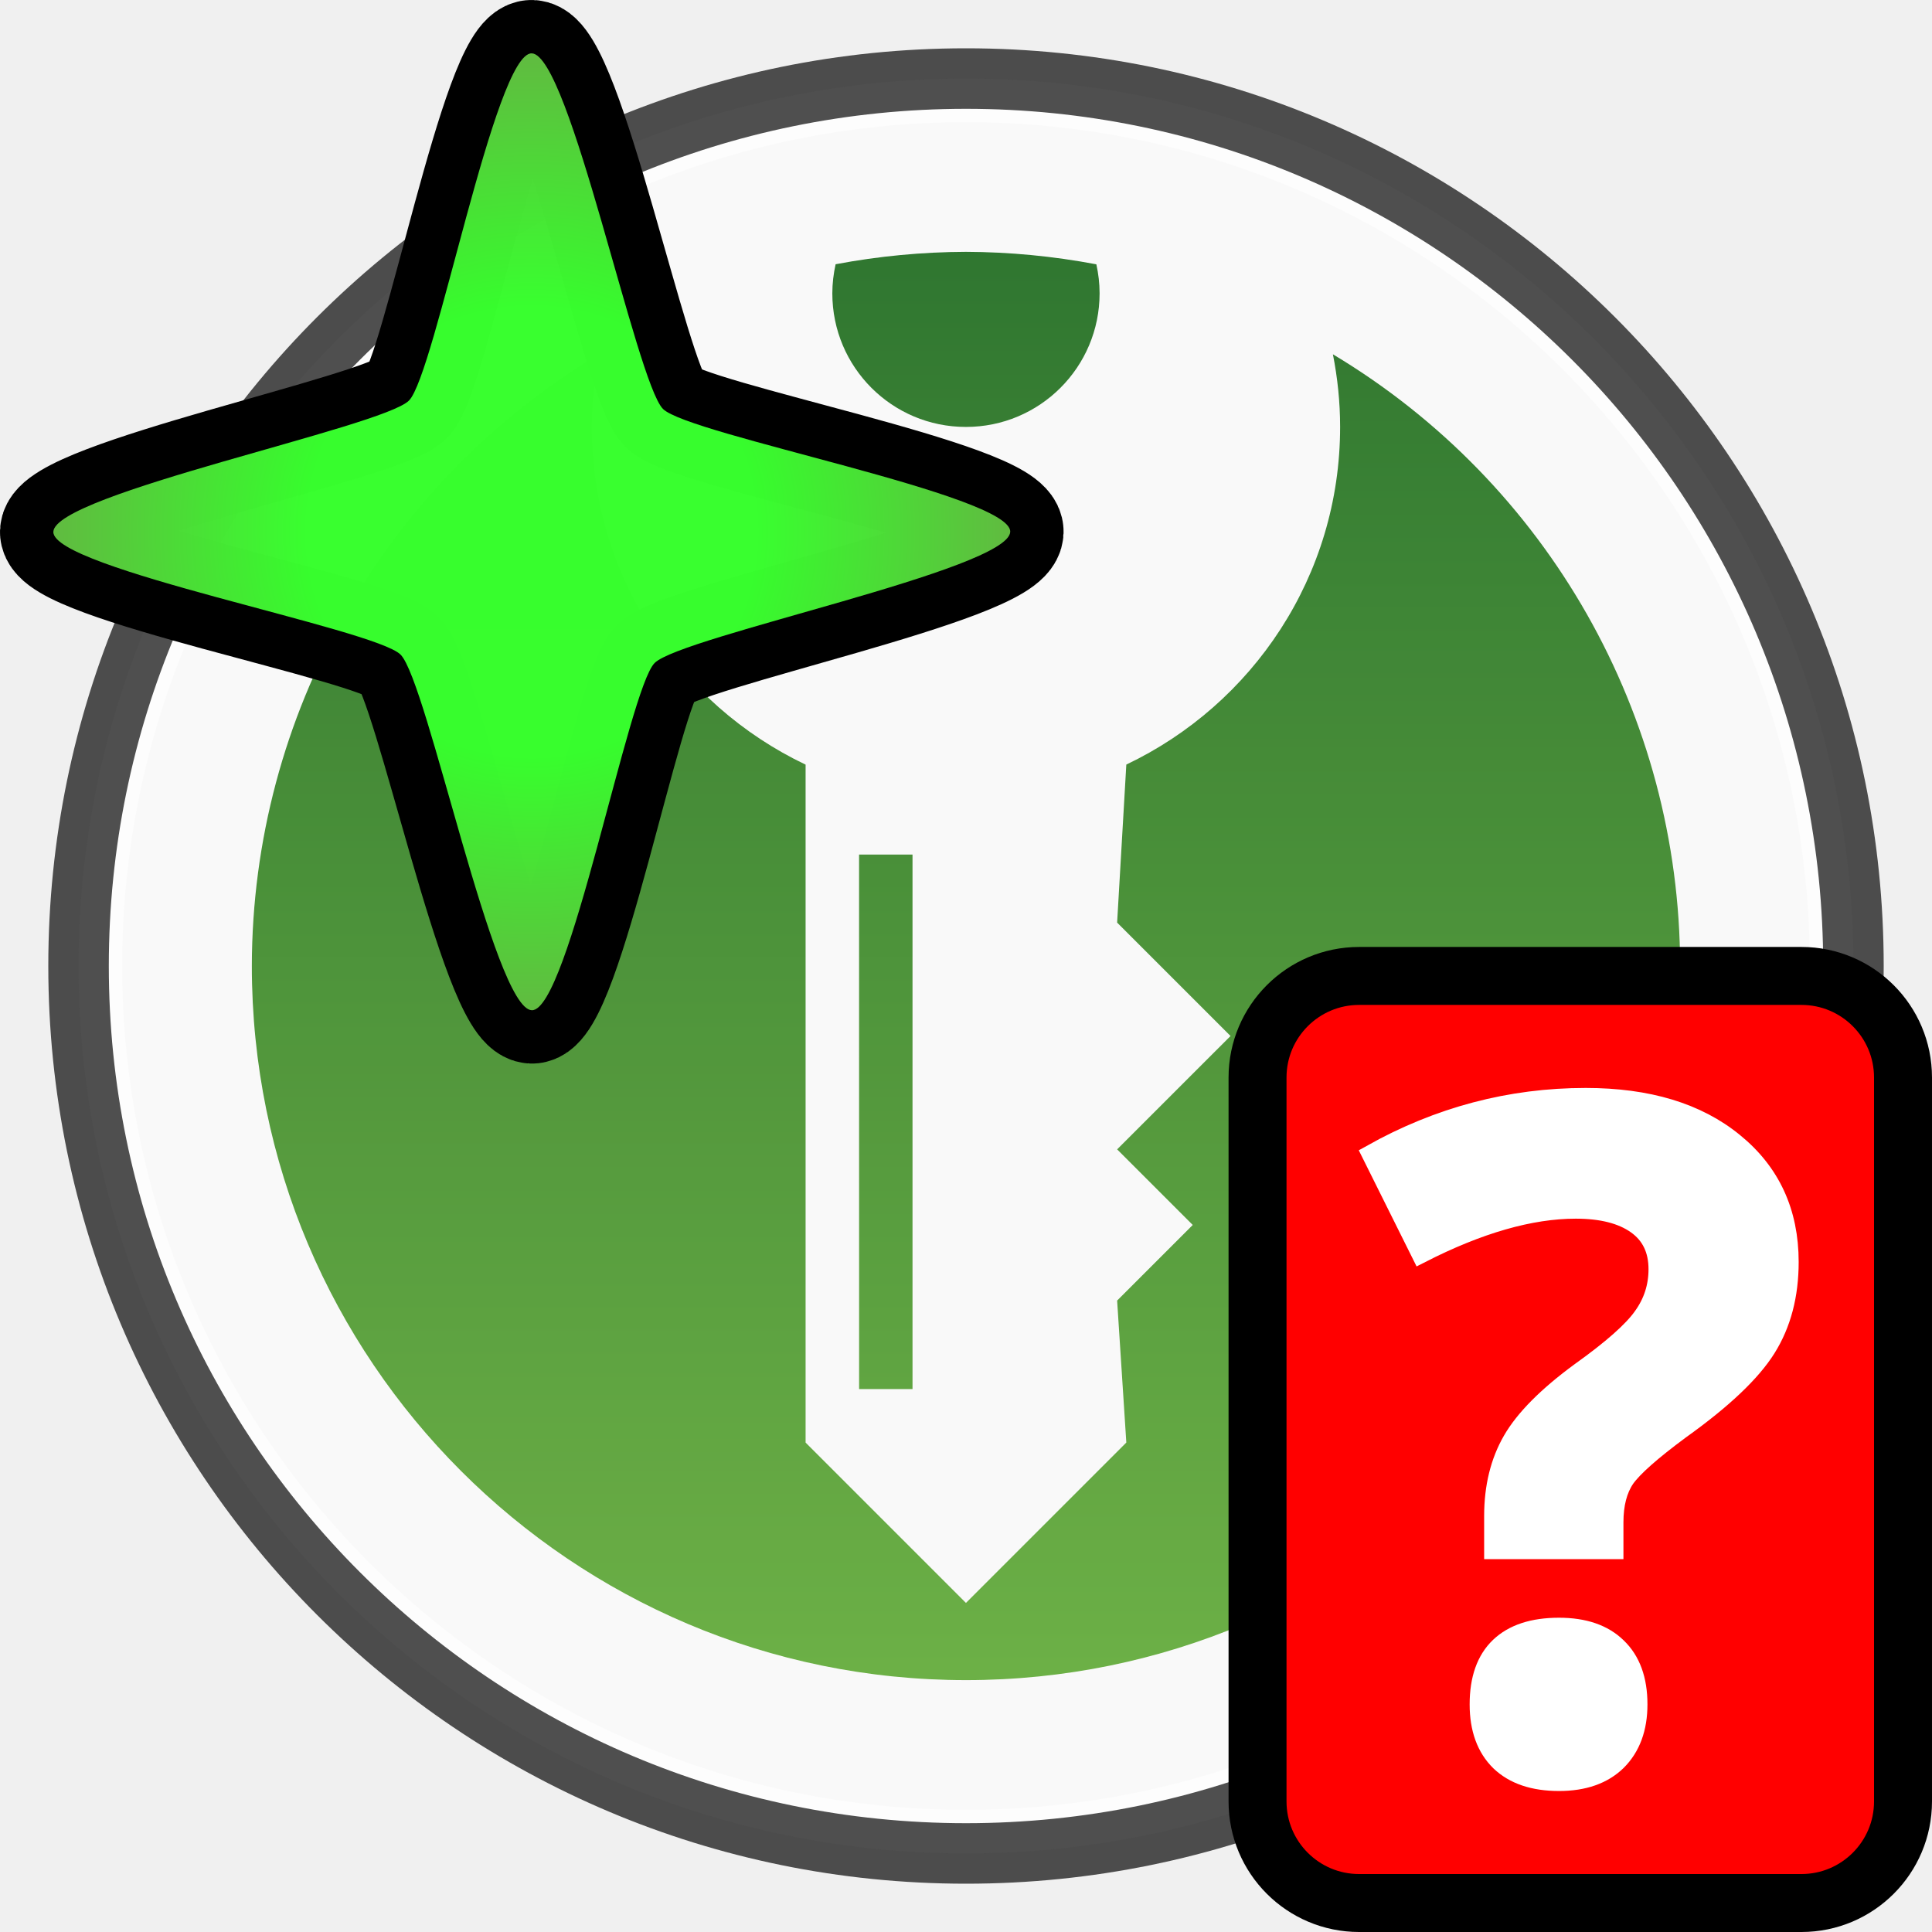
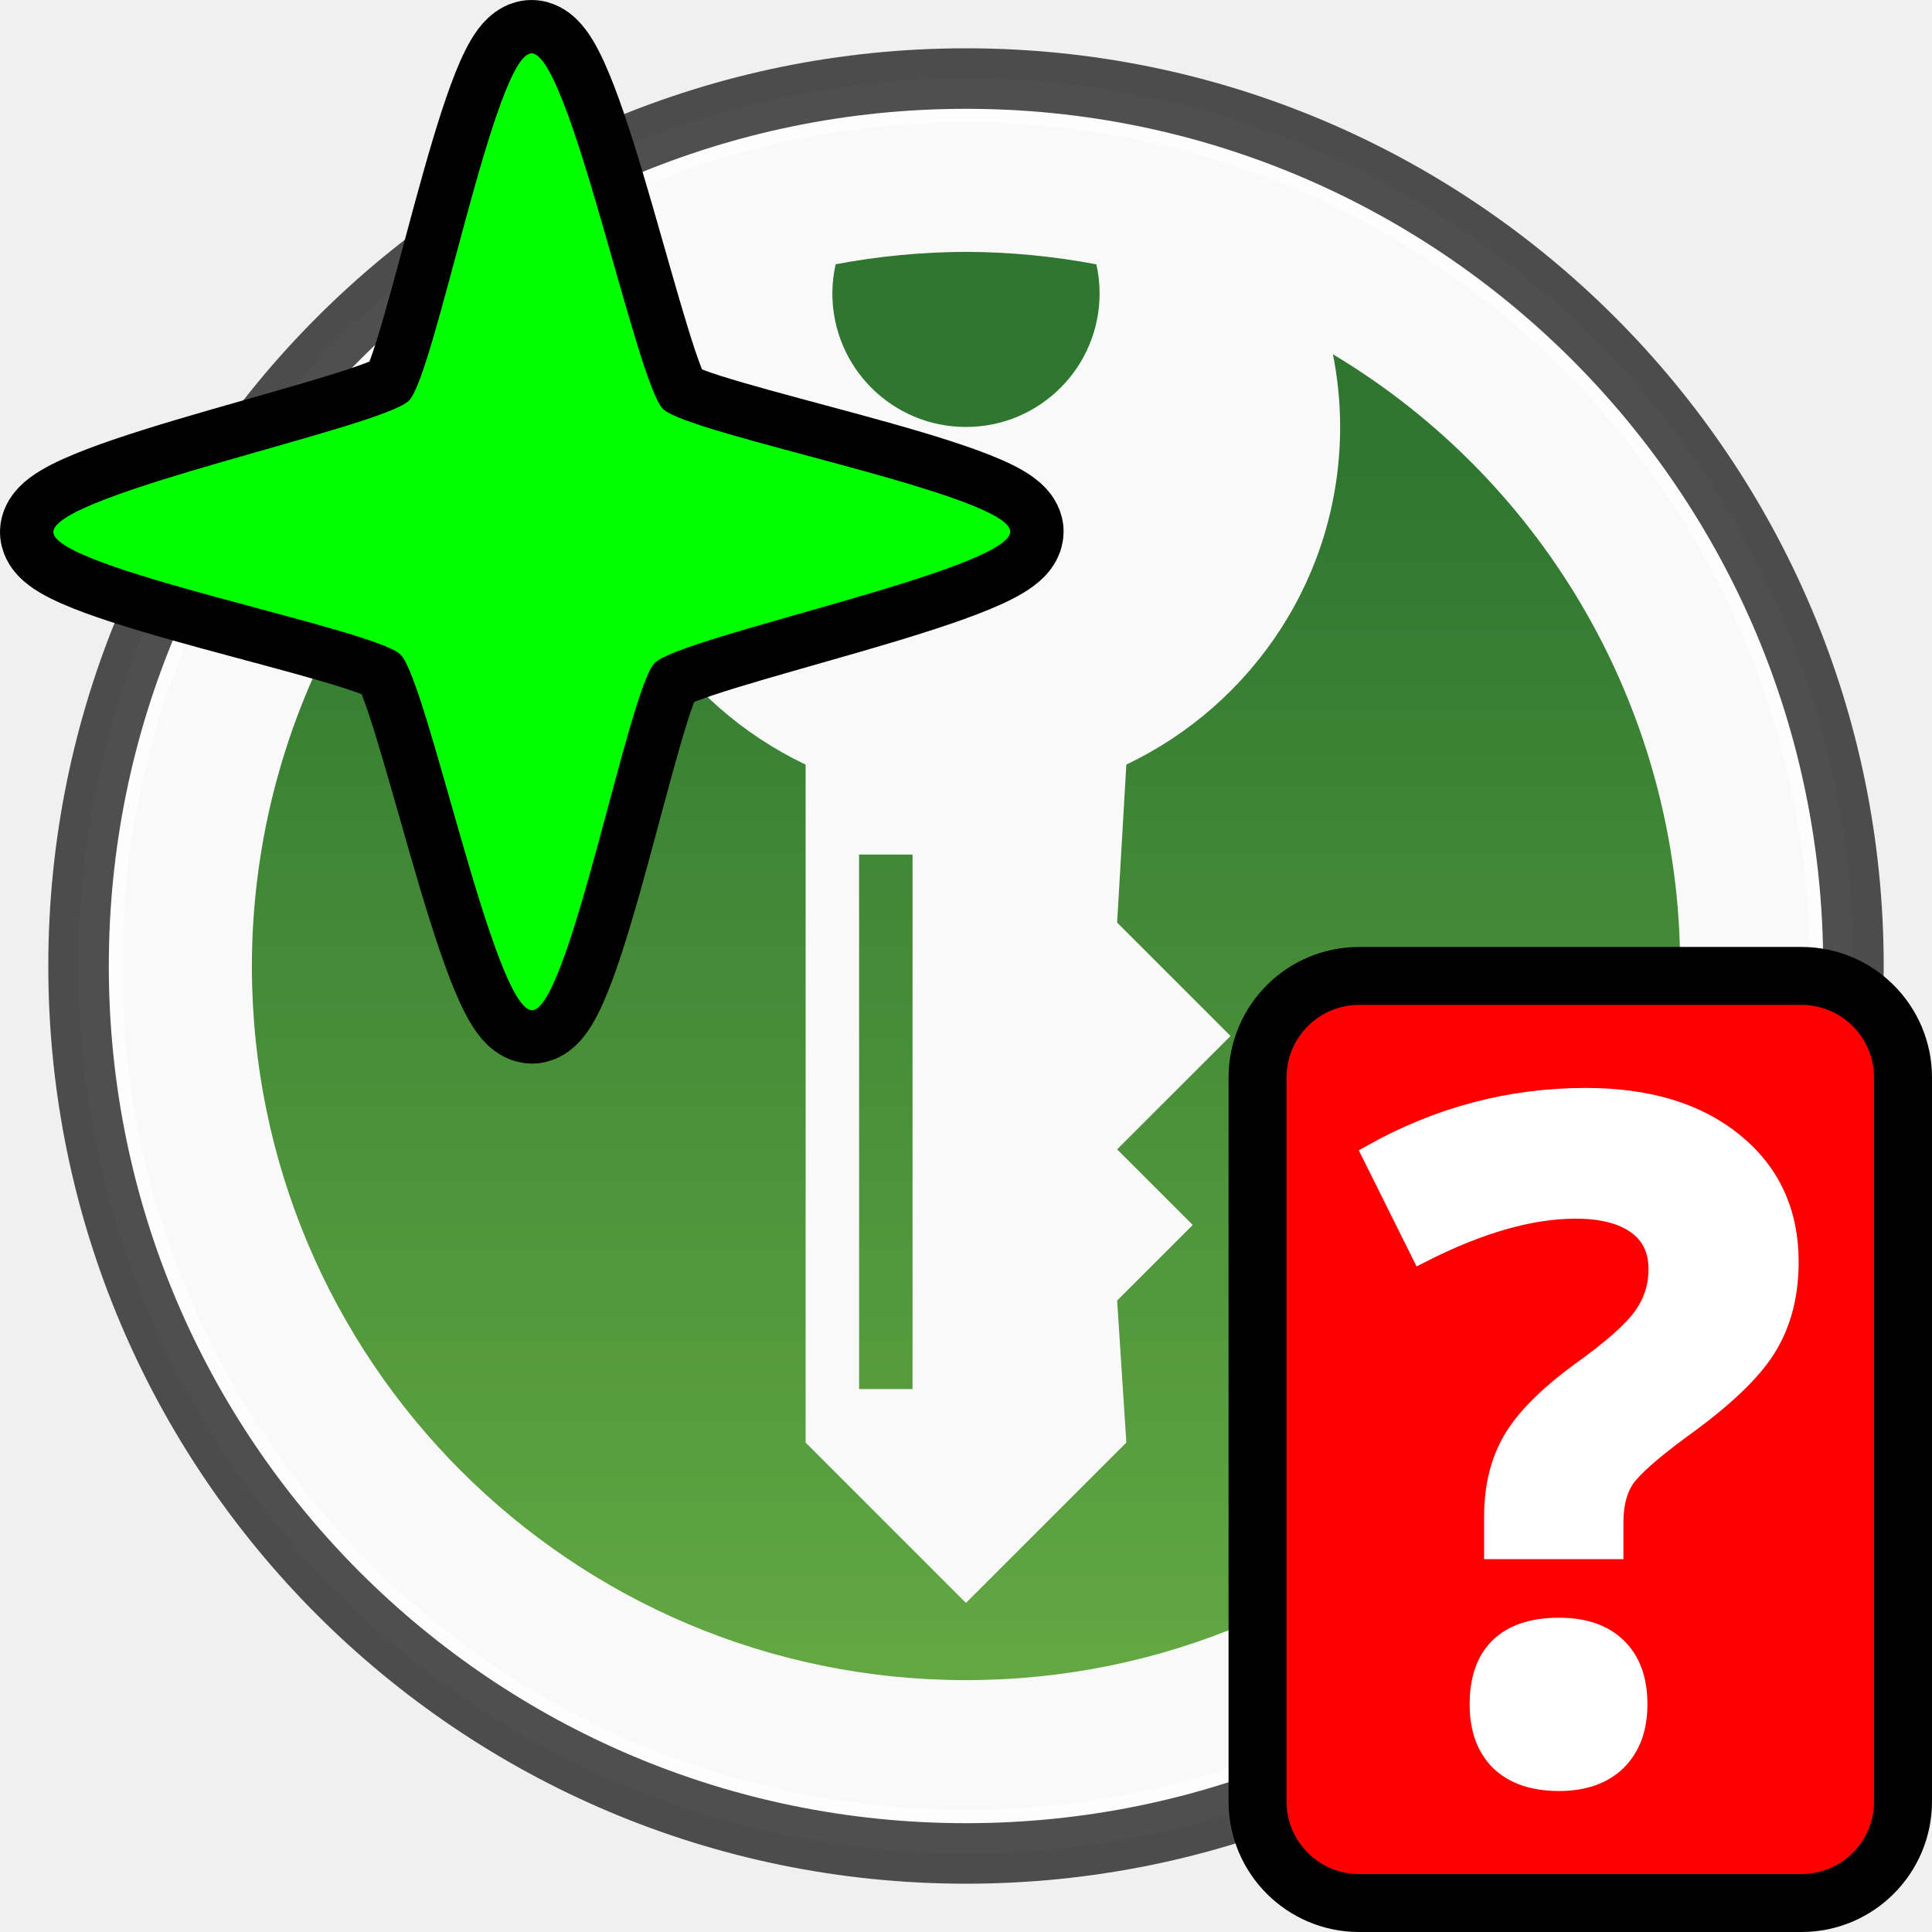
<svg xmlns="http://www.w3.org/2000/svg" version="1.1" viewBox="0 0 100 100" xml:space="preserve">
  <defs>
    <linearGradient id="SVGID_2_-3" x1="73.8" x2="73.8" y1="1532.1" y2="1574" gradientTransform="translate(3.8,-1480.3)" gradientUnits="userSpaceOnUse">
-       <stop stop-color="#d69029" offset="0" />
-       <stop stop-color="#af7125" offset="1" />
+       <stop stop-color="#e59a2c" offset="0" />
+       <stop stop-color="#ac6f25" offset="1" />
    </linearGradient>
    <linearGradient id="linearGradient5199" x1="53.239" x2="53.239" y1="12.753" y2="86.357" gradientTransform="translate(-50.413 11.364)" gradientUnits="userSpaceOnUse">
      <stop stop-color="#226e23" offset="0" />
      <stop stop-color="#63ab3a" offset="1" />
    </linearGradient>
-     <radialGradient id="radialGradient9501" cx="15.324" cy="16.191" r="29.132" gradientUnits="userSpaceOnUse">
-       <stop stop-color="#37ff2d" stop-opacity=".992" offset=".423" />
-       <stop stop-color="#6aae45" stop-opacity=".992" offset="1" />
-     </radialGradient>
  </defs>
  <linearGradient id="SVGID_1_" x1="50.269" x2="49.697" y1="-1470.9" y2="-1392.8" gradientTransform="matrix(1 0 0 -1 -50.207 -1373.2)" gradientUnits="userSpaceOnUse">
    <stop stop-color="gray" offset="0" />
    <stop stop-color="#4b4b4d" offset="1" />
  </linearGradient>
  <g display="none">
-     <g display="inline" stroke="#0c0c0c" stroke-opacity=".85">
+     <g display="none" stroke="#0c0c0c" stroke-opacity=".85">
      <circle cx="50" cy="50" r="45.9" clip-rule="evenodd" fill="none" stroke-linecap="round" stroke-linejoin="round" stroke-width="3.132" />
      <path d="m56.7 13.7c0.1 0.5 0.2 1 0.2 1.5 0 3.8-3.1 6.9-6.9 6.9s-6.9-3.1-6.9-6.9c0-0.5 0.1-1 0.2-1.5 2.2-0.4 4.5-0.6 6.7-0.6 2.3-0.1 4.5 0.2 6.7 0.6zm-26.1 8.4c0 7.7 4.5 14.4 11.1 17.5v35.1l8.3 8.3 8.3-8.3-0.5-7.3 3.9-3.9-3.9-3.9 5.9-5.9-5.9-5.9 0.5-8.2c6.5-3.1 11.1-9.8 11.1-17.5 0-1.3-0.1-2.5-0.4-3.8 11.1 6.7 17.9 18.7 18 31.7 0 20.4-16.5 37-37 37-20.4 0-37-16.5-37-37 0-13 6.8-25 18-31.7-0.2 1.3-0.4 2.5-0.4 3.8zm13.9 22.1h2.8v27.7h-2.8z" display="inline" fill="#0c0c0c" fill-opacity=".85" />
    </g>
-     <g display="none" stroke="#0c0c0c" stroke-opacity=".4">
+     <g display="inline" stroke="#0c0c0c" stroke-opacity=".4">
      <circle cx="50" cy="50" r="45.9" clip-rule="evenodd" display="inline" fill="none" stroke-linecap="round" stroke-linejoin="round" stroke-width="3.132" />
      <path d="m56.7 13.7c0.1 0.5 0.2 1 0.2 1.5 0 3.8-3.1 6.9-6.9 6.9s-6.9-3.1-6.9-6.9c0-0.5 0.1-1 0.2-1.5 2.2-0.4 4.5-0.6 6.7-0.6 2.3-0.1 4.5 0.2 6.7 0.6zm-26.1 8.4c0 7.7 4.5 14.4 11.1 17.5v35.1l8.3 8.3 8.3-8.3-0.5-7.3 3.9-3.9-3.9-3.9 5.9-5.9-5.9-5.9 0.5-8.2c6.5-3.1 11.1-9.8 11.1-17.5 0-1.3-0.1-2.5-0.4-3.8 11.1 6.7 17.9 18.7 18 31.7 0 20.4-16.5 37-37 37-20.4 0-37-16.5-37-37 0-13 6.8-25 18-31.7-0.2 1.3-0.4 2.5-0.4 3.8zm13.9 22.1h2.8v27.7h-2.8z" fill="#0c0c0c" fill-opacity=".4" />
    </g>
-     <g transform="translate(-2.0168 -1.718)" display="none">
-       <path transform="matrix(.94486 0 0 .94486 15.063 13.945)" d="m15.324 42.4c-2.075-0.068-5.719-18.012-7.188-19.48-1.427-1.427-19.088-4.712-19.021-6.729 0.068-2.075 18.012-5.719 19.48-7.188 1.427-1.427 4.712-19.088 6.729-19.021 2.075 0.068 5.719 18.012 7.188 19.48 1.427 1.427 19.088 4.712 19.021 6.729-0.068 2.075-18.012 5.719-19.48 7.188-1.427 1.427-4.712 19.088-6.729 19.021z" fill="#00e900" stroke="#000" stroke-linecap="round" stroke-linejoin="round" stroke-opacity=".85" stroke-width="5.845" style="paint-order:markers stroke fill" />
+     <g display="inline" stroke="#f9f9fa" stroke-opacity=".85">
+       <circle cx="50" cy="50" r="45.9" clip-rule="evenodd" display="inline" fill="none" stroke-linecap="round" stroke-linejoin="round" stroke-width="3.132" />
+       <path d="m56.7 13.7c0.1 0.5 0.2 1 0.2 1.5 0 3.8-3.1 6.9-6.9 6.9s-6.9-3.1-6.9-6.9c0-0.5 0.1-1 0.2-1.5 2.2-0.4 4.5-0.6 6.7-0.6 2.3-0.1 4.5 0.2 6.7 0.6zm-26.1 8.4c0 7.7 4.5 14.4 11.1 17.5v35.1l8.3 8.3 8.3-8.3-0.5-7.3 3.9-3.9-3.9-3.9 5.9-5.9-5.9-5.9 0.5-8.2c6.5-3.1 11.1-9.8 11.1-17.5 0-1.3-0.1-2.5-0.4-3.8 11.1 6.7 17.9 18.7 18 31.7 0 20.4-16.5 37-37 37-20.4 0-37-16.5-37-37 0-13 6.8-25 18-31.7-0.2 1.3-0.4 2.5-0.4 3.8zm13.9 22.1h2.8v27.7h-2.8z" display="inline" fill="#f9f9fa" fill-opacity=".85" />
    </g>
-     <g transform="translate(2.9829 .81217)" display="inline" stroke-linecap="round">
-       <rect x="62.107" y="49.702" width="33.41" height="47.986" ry="5.259" display="inline" fill="#f00" stroke="#000" stroke-linejoin="round" stroke-opacity=".85" stroke-width="3" />
-       <text x="67.867" y="90.757" fill="#ffffff" font-family="'Open Sans'" font-size="48px" font-weight="bold" style="font-variant-caps:normal;font-variant-east-asian:normal;font-variant-ligatures:normal;font-variant-numeric:normal" xml:space="preserve">
-         <tspan x="67.867" y="90.757" fill="#ffffff" font-family="'Open Sans'" font-size="48px" font-weight="bold" style="font-variant-caps:normal;font-variant-east-asian:normal;font-variant-ligatures:normal;font-variant-numeric:normal">?</tspan>
-       </text>
-     </g>
-     <g transform="translate(5.4993 4.4312)" display="none">
-       <rect x="62.782" y="46.083" width="30.219" height="47.986" ry="5.259" display="inline" fill="#f00" stroke="#000" stroke-opacity=".85" stroke-width="3" />
-       <text x="71.048" y="86.892" display="inline" fill="#ffffff" font-family="'Open Sans'" font-size="48px" font-weight="bold" style="font-variant-caps:normal;font-variant-east-asian:normal;font-variant-ligatures:normal;font-variant-numeric:normal" xml:space="preserve">
-         <tspan x="71.048" y="86.892" fill="#ffffff" font-family="'Open Sans'" font-size="48px" font-weight="bold" style="font-variant-caps:normal;font-variant-east-asian:normal;font-variant-ligatures:normal;font-variant-numeric:normal">!</tspan>
-       </text>
-     </g>
-     <g transform="matrix(1.1046 0 0 1.1046 -7.5383 -9.5325)" display="inline" stroke-linecap="round">
-       <rect x="58.942" y="60.377" width="37.058" height="37.428" ry="4.102" display="inline" fill="#f00" stroke="#000" stroke-linejoin="round" stroke-opacity=".85" stroke-width="2.716" />
-       <path d="m68.072 69.678 18.797 18.825m0-18.825-18.797 18.825" display="inline" fill="none" stroke="#fff" stroke-width="5.495" />
-     </g>
-     <g transform="translate(1.7352 1.5502)" display="inline">
-       <path d="m63.286 97.016c-3.536 0-6.403-2.867-6.403-6.403v-19.592c0-3.154 2.389-5.83 5.447-6.308v-3.918c0-8.028 6.499-14.527 14.527-14.527 8.028 0 14.527 6.499 14.527 14.527v3.918c3.058 0.478 5.447 3.154 5.447 6.308v19.592c0 3.536-2.867 6.403-6.403 6.403zm19.21-32.303v-4.779c0-3.058-2.485-5.639-5.639-5.639-3.154 0-5.543 2.485-5.543 5.639v4.779z" display="inline" fill="#f2c100" stroke="#000" stroke-opacity=".85" stroke-width="2.867" />
-     </g>
-     <g display="none" stroke="#f9f9fa">
-       <circle cx="50" cy="50" r="45.9" clip-rule="evenodd" display="inline" fill="none" stroke-linecap="round" stroke-linejoin="round" stroke-width="3.132" />
-       <path d="m56.7 13.7c0.1 0.5 0.2 1 0.2 1.5 0 3.8-3.1 6.9-6.9 6.9s-6.9-3.1-6.9-6.9c0-0.5 0.1-1 0.2-1.5 2.2-0.4 4.5-0.6 6.7-0.6 2.3-0.1 4.5 0.2 6.7 0.6zm-26.1 8.4c0 7.7 4.5 14.4 11.1 17.5v35.1l8.3 8.3 8.3-8.3-0.5-7.3 3.9-3.9-3.9-3.9 5.9-5.9-5.9-5.9 0.5-8.2c6.5-3.1 11.1-9.8 11.1-17.5 0-1.3-0.1-2.5-0.4-3.8 11.1 6.7 17.9 18.7 18 31.7 0 20.4-16.5 37-37 37-20.4 0-37-16.5-37-37 0-13 6.8-25 18-31.7-0.2 1.3-0.4 2.5-0.4 3.8zm13.9 22.1h2.8v27.7h-2.8z" display="inline" fill="#f9f9fa" />
-       <circle cx="50" cy="50" r="45.9" clip-rule="evenodd" fill="none" stroke-linecap="round" stroke-linejoin="round" stroke-opacity=".4" stroke-width="3.132" />
-       <path d="m56.7 13.7c0.1 0.5 0.2 1 0.2 1.5 0 3.8-3.1 6.9-6.9 6.9s-6.9-3.1-6.9-6.9c0-0.5 0.1-1 0.2-1.5 2.2-0.4 4.5-0.6 6.7-0.6 2.3-0.1 4.5 0.2 6.7 0.6zm-26.1 8.4c0 7.7 4.5 14.4 11.1 17.5v35.1l8.3 8.3 8.3-8.3-0.5-7.3 3.9-3.9-3.9-3.9 5.9-5.9-5.9-5.9 0.5-8.2c6.5-3.1 11.1-9.8 11.1-17.5 0-1.3-0.1-2.5-0.4-3.8 11.1 6.7 17.9 18.7 18 31.7 0 20.4-16.5 37-37 37-20.4 0-37-16.5-37-37 0-13 6.8-25 18-31.7-0.2 1.3-0.4 2.5-0.4 3.8zm13.9 22.1h2.8v27.7h-2.8z" display="inline" fill="#f9f9fa" fill-opacity=".4" stroke-opacity=".4" />
+     <g display="none" stroke="#f9f9fa" stroke-opacity=".4">
+       <circle cx="50" cy="50" r="45.9" clip-rule="evenodd" fill="none" stroke-linecap="round" stroke-linejoin="round" stroke-width="3.132" />
+       <path d="m56.7 13.7c0.1 0.5 0.2 1 0.2 1.5 0 3.8-3.1 6.9-6.9 6.9s-6.9-3.1-6.9-6.9c0-0.5 0.1-1 0.2-1.5 2.2-0.4 4.5-0.6 6.7-0.6 2.3-0.1 4.5 0.2 6.7 0.6zm-26.1 8.4c0 7.7 4.5 14.4 11.1 17.5v35.1l8.3 8.3 8.3-8.3-0.5-7.3 3.9-3.9-3.9-3.9 5.9-5.9-5.9-5.9 0.5-8.2c6.5-3.1 11.1-9.8 11.1-17.5 0-1.3-0.1-2.5-0.4-3.8 11.1 6.7 17.9 18.7 18 31.7 0 20.4-16.5 37-37 37-20.4 0-37-16.5-37-37 0-13 6.8-25 18-31.7-0.2 1.3-0.4 2.5-0.4 3.8zm13.9 22.1h2.8v27.7h-2.8z" display="inline" fill="#f9f9fa" fill-opacity=".4" />
    </g>
  </g>
  <g>
-     <g transform="translate(50.207 -10.95)" display="none">
-       <circle cx="-.207" cy="60.95" r="45.9" clip-rule="evenodd" fill="#fff" fill-rule="evenodd" stroke="#515151" stroke-linecap="round" stroke-linejoin="round" stroke-width="3.132" />
-       <path d="m6.493 24.65c0.1 0.5 0.2 1 0.2 1.5 0 3.8-3.1 6.9-6.9 6.9s-6.9-3.1-6.9-6.9c0-0.5 0.1-1 0.2-1.5 2.2-0.4 4.5-0.6 6.7-0.6 2.3-0.1 4.5 0.2 6.7 0.6zm-26.1 8.4c0 7.7 4.5 14.4 11.1 17.5v35.1l8.3 8.3 8.3-8.3-0.5-7.3 3.9-3.9-3.9-3.9 5.9-5.9-5.9-5.9 0.5-8.2c6.5-3.1 11.1-9.8 11.1-17.5 0-1.3-0.1-2.5-0.4-3.8 11.1 6.7 17.9 18.7 18 31.7 0 20.4-16.5 37-37 37-20.4 0-37-16.5-37-37 0-13 6.8-25 18-31.7-0.2 1.3-0.4 2.5-0.4 3.8zm13.9 22.1h2.8v27.7h-2.8z" display="inline" fill="url(#SVGID_1_)" />
-     </g>
-     <g transform="translate(50.413 -11.364)">
-       <circle cx="-.413" cy="61.364" r="45.934" fill="#fff" fill-rule="evenodd" opacity=".871" stroke="#000" stroke-linecap="round" stroke-linejoin="round" stroke-opacity=".784" stroke-width="3.132" />
-       <circle cx="-.413" cy="61.364" r="42.321" fill="none" />
-       <path d="m-0.413 17.688a43.676 43.676 0 0 0-43.676 43.676 43.676 43.676 0 0 0 43.676 43.676 43.676 43.676 0 0 0 43.676-43.676 43.676 43.676 0 0 0-43.676-43.676zm0 6.711c2.264 0.008 4.523 0.225 6.748 0.646 0.107 0.484 0.168 0.984 0.168 1.5 0 3.823-3.097 6.918-6.918 6.916-3.821 0.002-6.916-3.091-6.916-6.914 0-0.518 0.062-1.02 0.17-1.506 2.225-0.42 4.484-0.636 6.748-0.643zm-18.994 5.299c-0.241 1.219-0.371 2.474-0.371 3.764 0 7.72 4.528 14.368 11.064 17.48v35.09l8.299 8.299 8.301-8.301-0.477-7.35 3.914-3.912-3.914-3.912 5.871-5.867-5.871-5.871 0.477-8.178c6.538-3.111 11.066-9.759 11.066-17.479 0-1.287-0.133-2.541-0.373-3.758 11.132 6.668 17.954 18.684 17.973 31.66-5.4e-4 20.415-16.55 36.964-36.965 36.965-20.415-5.52e-4 -36.964-16.55-36.965-36.965 0.016-12.978 6.837-24.997 17.971-31.666zm13.459 25.898h2.768v27.666h-2.766l-2e-3 -27.664v-2e-3z" fill="#f9f9f9" fill-rule="evenodd" />
-       <path d="m6.334 25.045c0.107 0.484 0.168 0.985 0.168 1.501 0 3.823-3.097 6.918-6.918 6.916-3.821 0.002-6.916-3.091-6.916-6.914 0-0.518 0.063-1.021 0.17-1.507 2.225-0.42 4.484-0.635 6.748-0.642 2.264 0.008 4.523 0.225 6.748 0.646zm-26.113 8.417c0 7.72 4.528 14.367 11.064 17.479v35.091l8.299 8.299 8.301-8.301-0.476-7.349 3.913-3.913-3.913-3.913 5.87-5.868-5.87-5.87 0.476-8.179c6.538-3.111 11.066-9.758 11.066-17.477 0-1.287-0.133-2.542-0.373-3.759 11.132 6.668 17.954 18.684 17.972 31.661-5.4e-4 20.415-16.55 36.964-36.964 36.964-20.415-5.5e-4 -36.964-16.55-36.964-36.964 0.015-12.978 6.836-24.998 17.97-31.667-0.241 1.219-0.371 2.476-0.37 3.765zm13.83 22.135h2.768v27.666h-2.765l-2e-3 -27.664v-2e-3z" fill="url(#linearGradient5199)" opacity=".94" />
+     <g>
+       <circle cx="50" cy="50" r="45.934" fill="#fff" fill-rule="evenodd" opacity=".871" stroke="#000" stroke-linecap="round" stroke-linejoin="round" stroke-opacity=".784" stroke-width="3.132" />
+       <circle cx="50" cy="50" r="42.321" fill="none" />
+       <path d="m50 6.324c-24.121 3.9e-4 -43.675 19.554-43.676 43.676 3.8e-4 24.121 19.554 43.675 43.676 43.676 24.121-4e-4 43.675-19.554 43.676-43.676-4e-4 -24.121-19.554-43.675-43.676-43.676zm0 6.711c2.264 0.008 4.523 0.225 6.748 0.646 0.107 0.484 0.168 0.984 0.168 1.5 0 3.823-3.097 6.918-6.918 6.916-3.821 0.002-6.916-3.091-6.916-6.914 0-0.518 0.062-1.02 0.17-1.506 2.225-0.42 4.484-0.636 6.748-0.643zm-18.994 5.299c-0.24 1.219-0.371 2.474-0.371 3.764 0 7.72 4.528 14.368 11.064 17.48v35.09l8.299 8.299 8.301-8.301-0.477-7.35 3.914-3.912-3.914-3.912 5.871-5.867-5.871-5.871 0.477-8.178c6.538-3.111 11.066-9.759 11.066-17.478 0-1.287-0.133-2.541-0.373-3.758 11.132 6.668 17.954 18.684 17.973 31.66-5e-4 20.415-16.55 36.964-36.965 36.965-20.415-6e-4 -36.964-16.55-36.965-36.965 0.016-12.978 6.837-24.997 17.971-31.666zm13.459 25.898h2.768v27.666h-2.766l-2e-3 -27.664v-2e-3z" fill="#f9f9f9" fill-rule="evenodd" />
+       <path d="m56.748 13.682c0.107 0.484 0.168 0.985 0.168 1.501 0 3.823-3.097 6.918-6.918 6.916-3.821 0.002-6.916-3.091-6.916-6.914 0-0.518 0.063-1.021 0.171-1.507 2.225-0.42 4.484-0.635 6.748-0.642 2.264 0.008 4.523 0.225 6.747 0.646zm-26.113 8.416c0 7.72 4.528 14.367 11.064 17.479v35.091l8.299 8.299 8.301-8.301-0.476-7.349 3.913-3.913-3.913-3.913 5.87-5.868-5.87-5.87 0.476-8.179c6.538-3.111 11.066-9.758 11.066-17.477 0-1.287-0.133-2.542-0.372-3.759 11.132 6.668 17.954 18.684 17.972 31.661-6e-4 20.415-16.55 36.964-36.964 36.964-20.415-6e-4 -36.964-16.55-36.964-36.964 0.015-12.978 6.836-24.998 17.97-31.667-0.24 1.219-0.371 2.476-0.37 3.765zm13.83 22.135h2.768v27.666h-2.765l-2e-3 -27.664v-2e-3z" fill="url(#linearGradient5199)" opacity=".94" />
    </g>
    <g display="none">
-       <path d="m63.4 98.5c-3.7 0-6.7-3-6.7-6.7v-20.5c0-3.3 2.5-6.1 5.7-6.6v-4.1c0-8.4 6.8-15.2 15.2-15.2s15.2 6.8 15.2 15.2v4.1c3.2 0.5 5.7 3.3 5.7 6.6v20.5c0 3.7-3 6.7-6.7 6.7zm20.1-33.8v-5c0-3.2-2.6-5.9-5.9-5.9s-5.8 2.6-5.8 5.9v5z" fill="url(#SVGID_2_-3)" stroke="#0e0e0e" stroke-opacity=".722" stroke-width="3" />
-     </g>
-     <g transform="matrix(1.1046 0 0 1.1046 -7.5383 -9.5325)" display="none" stroke-linecap="round">
-       <rect x="58.942" y="60.377" width="37.058" height="37.428" ry="4.102" display="inline" fill="#f00" stroke="#040404" stroke-linejoin="round" stroke-opacity=".698" stroke-width="2.716" />
-       <path d="m68.072 69.678 18.797 18.825m0-18.825-18.797 18.825" display="inline" fill="none" stroke="#fff" stroke-width="5.495" />
-     </g>
-     <g transform="translate(5.4993 4.4312)" display="none">
-       <rect x="62.782" y="46.083" width="30.219" height="47.986" ry="5.259" display="inline" fill="#f00" stroke="#000" stroke-width="3" />
-       <path d="m80.798 75.525h-5.719l-1.195-22.898h8.109zm-7.008 8.016q0-1.969 1.055-2.977 1.055-1.008 3.07-1.008 1.945 0 3 1.031 1.078 1.031 1.078 2.953 0 1.852-1.078 2.93-1.078 1.055-3 1.055-1.969 0-3.047-1.031-1.078-1.055-1.078-2.953z" display="inline" fill="#fff" stroke="#fff" />
-     </g>
-     <g transform="translate(2.9829 .81217)" stroke-linecap="round">
-       <rect x="62.107" y="49.702" width="33.41" height="47.986" ry="5.259" fill="#f00" stroke="#000" stroke-linejoin="round" stroke-width="3" />
-       <path d="m74.336 79.39v-1.734q0-2.25 0.961-3.914 0.961-1.664 3.516-3.539 2.461-1.758 3.234-2.859 0.797-1.102 0.797-2.461 0-1.523-1.125-2.32t-3.141-0.797q-3.516 0-8.016 2.297l-2.555-5.133q5.227-2.93 11.086-2.93 4.828 0 7.664 2.32 2.859 2.32 2.859 6.188 0 2.578-1.172 4.453t-4.453 4.219q-2.25 1.664-2.859 2.531-0.586 0.867-0.586 2.273v1.406zm-0.75 8.016q0-1.969 1.055-2.977 1.055-1.008 3.07-1.008 1.945 0 3 1.031 1.078 1.031 1.078 2.953 0 1.852-1.078 2.93-1.078 1.055-3 1.055-1.969 0-3.047-1.031-1.078-1.055-1.078-2.953z" fill="#fff" stroke="#fff" />
-     </g>
-     <g transform="translate(-2.0168 -1.718)">
-       <path transform="matrix(.94486 0 0 .94486 15.063 13.945)" d="m15.324 42.4c-2.075-0.068-5.719-18.012-7.188-19.48-1.427-1.427-19.088-4.712-19.021-6.729 0.068-2.075 18.012-5.719 19.48-7.188 1.427-1.427 4.712-19.088 6.729-19.021 2.075 0.068 5.719 18.012 7.188 19.48 1.427 1.427 19.088 4.712 19.021 6.729-0.068 2.075-18.012 5.719-19.48 7.188-1.427 1.427-4.712 19.088-6.729 19.021z" fill="url(#radialGradient9501)" stroke="#000" stroke-linecap="round" stroke-linejoin="round" stroke-width="5.845" style="paint-order:markers stroke fill" />
+       <circle cx="50" cy="50" r="45.9" clip-rule="evenodd" fill="#fff" fill-rule="evenodd" stroke="#515151" stroke-linecap="round" stroke-linejoin="round" stroke-width="3.132" />
+       <path d="m56.7 13.7c0.1 0.5 0.2 1 0.2 1.5 0 3.8-3.1 6.9-6.9 6.9s-6.9-3.1-6.9-6.9c0-0.5 0.1-1 0.2-1.5 2.2-0.4 4.5-0.6 6.7-0.6 2.3-0.1 4.5 0.2 6.7 0.6zm-26.1 8.4c0 7.7 4.5 14.4 11.1 17.5v35.1l8.3 8.3 8.3-8.3-0.5-7.3 3.9-3.9-3.9-3.9 5.9-5.9-5.9-5.9 0.5-8.2c6.5-3.1 11.1-9.8 11.1-17.5 0-1.3-0.1-2.5-0.4-3.8 11.1 6.7 17.9 18.7 18 31.7 0 20.4-16.5 37-37 37-20.4 0-37-16.5-37-37 0-13 6.8-25 18-31.7-0.2 1.3-0.4 2.5-0.4 3.8zm13.9 22.1h2.8v27.7h-2.8z" display="inline" fill="url(#SVGID_1_)" />
    </g>
  </g>
+   <g>
+     <path d="m27.526 52.29c-1.961-0.065-5.404-17.019-6.791-18.406-1.348-1.348-18.036-4.452-17.973-6.358 0.065-1.961 17.019-5.404 18.406-6.791 1.348-1.348 4.452-18.036 6.358-17.973 1.961 0.065 5.404 17.019 6.791 18.406 1.348 1.348 18.036 4.452 17.973 6.358-0.065 1.961-17.019 5.404-18.406 6.791-1.348 1.348-4.452 18.036-6.358 17.973z" fill="#0f0" stroke="#000" stroke-linecap="round" stroke-linejoin="round" stroke-width="5.523" style="paint-order:markers stroke fill" />
+   </g>
+   <g display="none">
+     <path d="m63.4 98.5c-3.7 0-6.7-3-6.7-6.7v-20.5c0-3.3 2.5-6.1 5.7-6.6v-4.1c0-8.4 6.8-15.2 15.2-15.2s15.2 6.8 15.2 15.2v4.1c3.2 0.5 5.7 3.3 5.7 6.6v20.5c0 3.7-3 6.7-6.7 6.7zm20.1-33.8v-5c0-3.2-2.6-5.9-5.9-5.9s-5.8 2.6-5.8 5.9v5z" fill="url(#SVGID_2_-3)" stroke="#0e0e0e" stroke-width="3" />
+   </g>
+   <g stroke-linecap="round">
+     <rect transform="translate(2.9829 .81217)" x="62.107" y="49.702" width="33.41" height="47.986" ry="5.259" fill="#f00" stroke="#000" stroke-linejoin="round" stroke-width="3" />
+     <path d="m77.318 80.202v-1.734c0-1.5 0.32-2.805 0.961-3.914 0.641-1.109 1.812-2.289 3.516-3.539 1.641-1.172 2.719-2.125 3.234-2.859 0.531-0.734 0.797-1.555 0.797-2.461 0-1.016-0.375-1.789-1.125-2.32-0.75-0.531-1.797-0.797-3.141-0.797-2.344 0-5.016 0.766-8.016 2.297l-2.555-5.133c3.484-1.953 7.18-2.93 11.086-2.93 3.219 0 5.774 0.773 7.664 2.32 1.906 1.547 2.859 3.609 2.859 6.188 0 1.719-0.391 3.203-1.172 4.453-0.781 1.25-2.266 2.656-4.453 4.219-1.5 1.109-2.453 1.953-2.859 2.531-0.391 0.578-0.586 1.336-0.586 2.273v1.406zm-0.75 8.016c0-1.312 0.352-2.305 1.055-2.977 0.703-0.672 1.727-1.008 3.07-1.008 1.297 0 2.297 0.344 3 1.031 0.719 0.688 1.078 1.672 1.078 2.953 0 1.234-0.359 2.211-1.078 2.93-0.719 0.703-1.719 1.055-3 1.055-1.312 0-2.328-0.344-3.047-1.031-0.719-0.703-1.078-1.688-1.078-2.953z" fill="#fff" stroke="#fff" />
+   </g>
+   <g display="none">
+     <g>
+       <rect transform="matrix(1.1046 0 0 1.1046 -7.5383 -9.5324)" x="58.942" y="60.377" width="37.058" height="37.428" ry="4.102" display="inline" fill="#f00" stroke="#040404" stroke-linecap="round" stroke-linejoin="round" stroke-width="2.716" />
+       <path d="m67.652 67.432 20.762 20.794m0-20.794-20.762 20.794" display="inline" fill="none" stroke="#fff" stroke-linecap="round" stroke-width="6.07" />
+       <rect transform="translate(5.4993 4.4312)" x="62.782" y="46.083" width="30.219" height="47.986" ry="5.259" display="inline" fill="#f00" stroke="#000" stroke-width="3" />
+     </g>
+     <path d="m86.297 79.956h-5.719l-1.195-22.898h8.109zm-7.008 8.016c0-1.312 0.351-2.305 1.055-2.977 0.703-0.672 1.726-1.008 3.07-1.008 1.297 0 2.297 0.344 3 1.031 0.719 0.688 1.078 1.672 1.078 2.953 0 1.234-0.359 2.211-1.078 2.93-0.719 0.703-1.719 1.055-3 1.055-1.312 0-2.328-0.344-3.047-1.031-0.719-0.703-1.078-1.688-1.078-2.953z" display="inline" fill="#fff" stroke="#fff" />
+   </g>
</svg>
